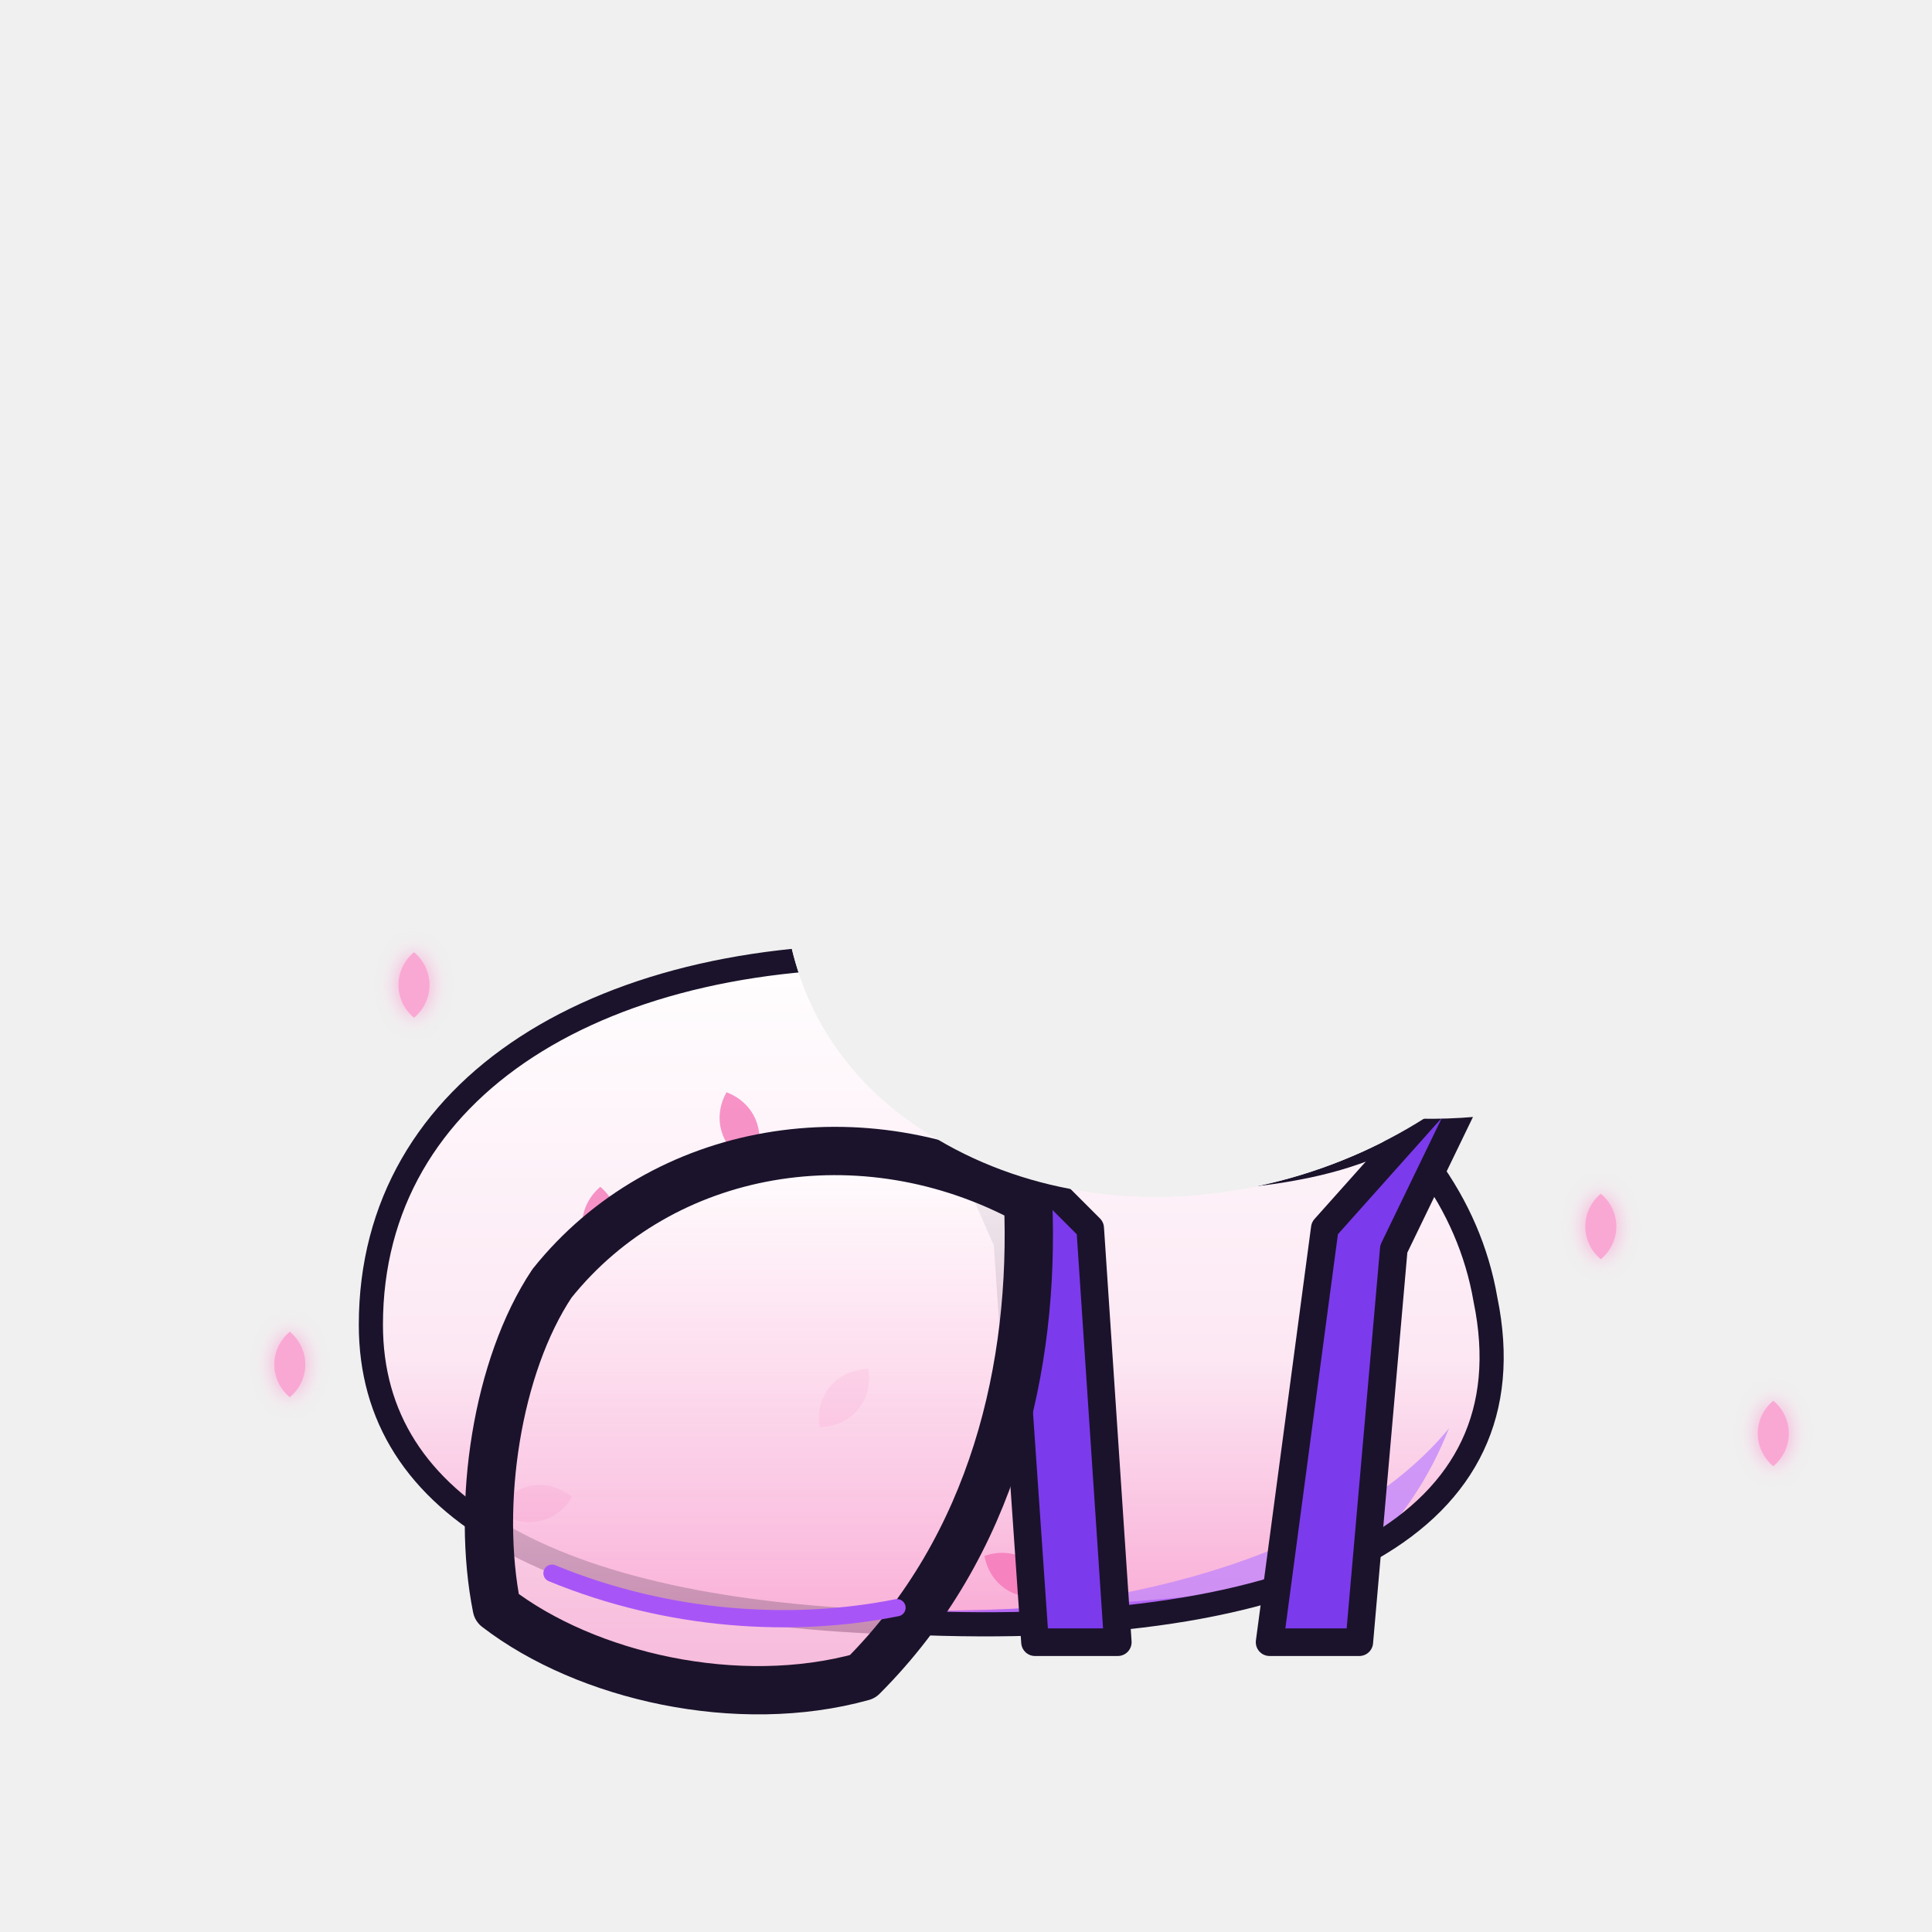
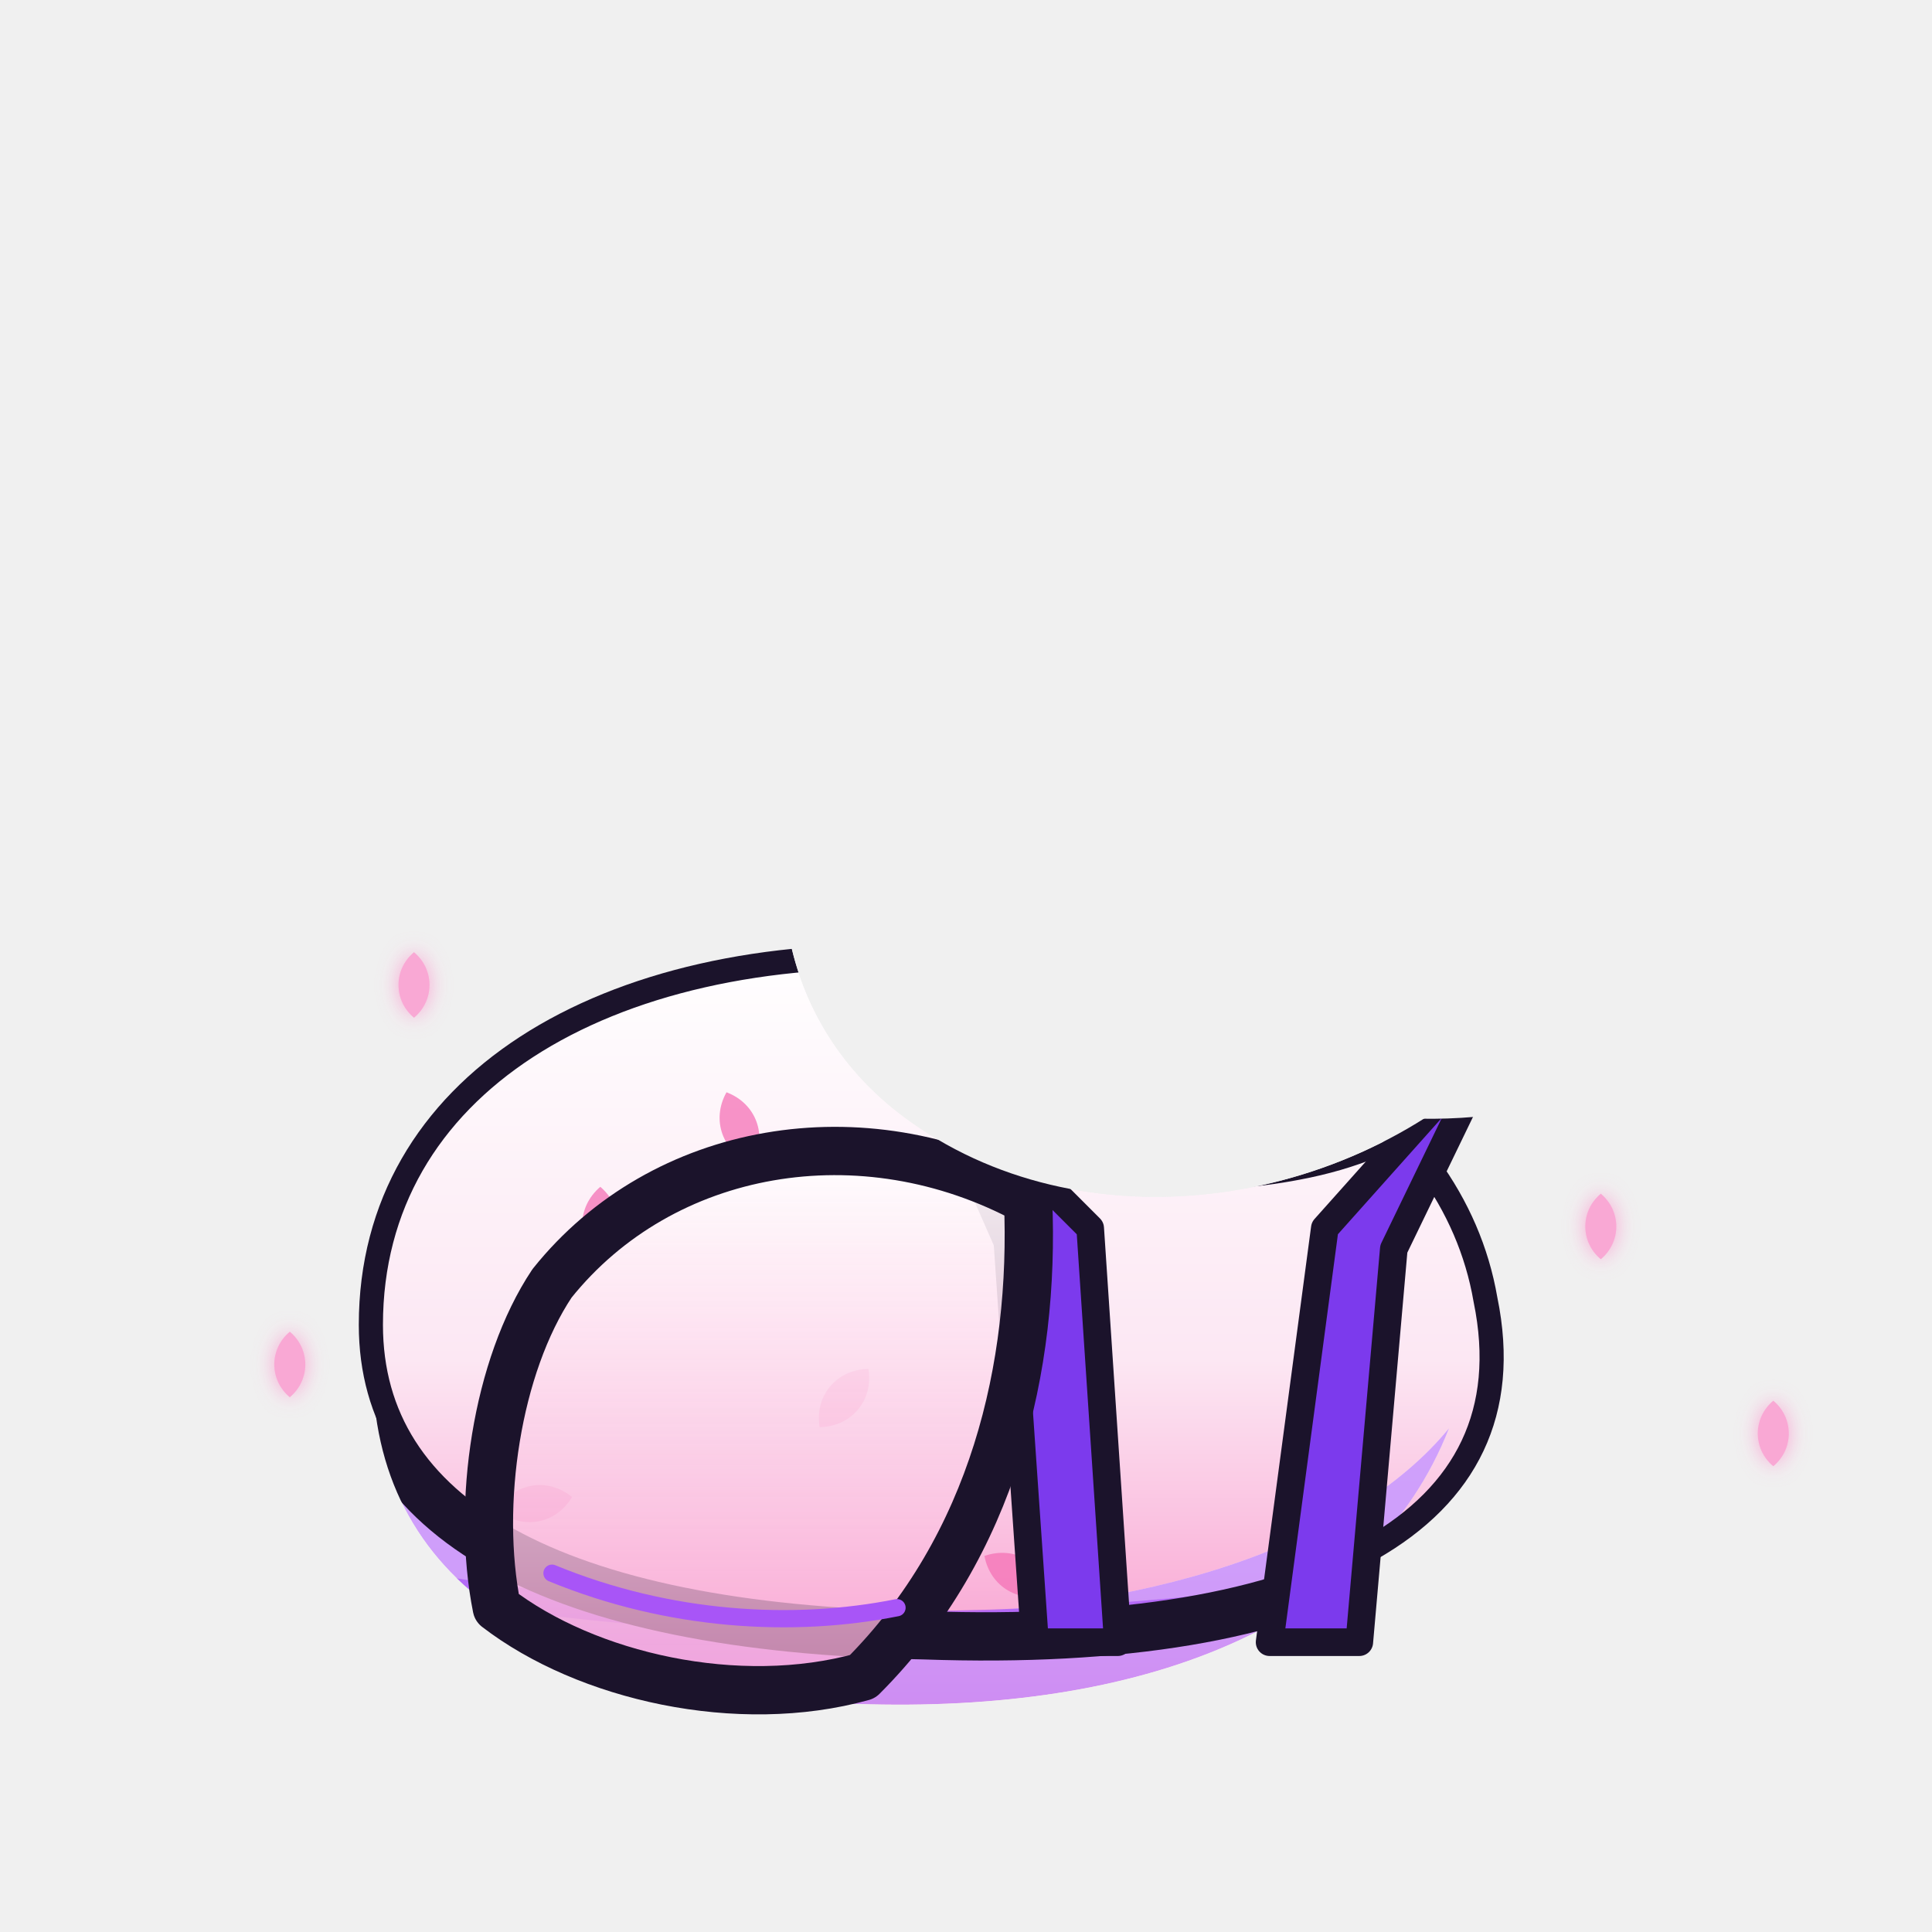
<svg xmlns="http://www.w3.org/2000/svg" viewBox="-24 -56 560 560" width="100%" height="100%" fill="none">
  <defs>
    <mask id="outfit-face-clear" maskUnits="userSpaceOnUse" x="-40" y="-80" width="620" height="640">
      <rect x="-40" y="-80" width="620" height="640" fill="#fff" />
      <path d="M212 216 c-10 -62 14 -126 66 -158 c54 -34 118 -16 150 30 c36 50 20 118 -20 156 c-44 44 -118 54 -166 18 c-16 -12 -26 -28 -30 -46 Z" fill="#000" stroke="#000" stroke-width="14" />
      <path d="M354 186 c34 -2 68 8 110 22 c18 6 18 22 0 32 c-40 20 -84 24 -118 10 c-20 -8 -24 -28 -10 -46 c6 -8 12 -14 18 -18 Z" fill="#000" stroke="#000" stroke-width="20" />
    </mask>
  </defs>
  <g mask="url(#outfit-face-clear)">
    <g id="spirit-haori">
      <defs>
        <mask id="spirit-haori-m" maskUnits="userSpaceOnUse" x="-40" y="-80" width="620" height="640">
          <rect x="-40" y="-80" width="620" height="640" fill="#000" />
          <path d="M80 328 c0 -72 70 -114 164 -110 c92 2 156 44 166 102 c14 68 -52 102 -166 98 c-108 -2 -164 -34 -164 -90 Z" fill="#fff" />
+           <path d="M84 340 c10 42 60 72 150 72 c74 0 134 -20 162 -54 c-22 56 -86 82 -168 80 c-94 -2 -144 -36 -144 -98 Z" fill="#fff" />
          <path d="M212 216 c-10 -62 14 -126 66 -158 c54 -34 118 -16 150 30 c36 50 20 118 -20 156 c-44 44 -118 54 -166 18 c-16 -12 -26 -28 -30 -46 Z" fill="#000" stroke="#000" stroke-width="14" />
        </mask>
        <linearGradient id="haori" x1="0" y1="0" x2="0" y2="1">
          <stop offset="0" stop-color="#FFFFFF" />
          <stop offset="0.6" stop-color="#FCE7F3" />
          <stop offset="1" stop-color="#F9A8D4" />
        </linearGradient>
        <linearGradient id="haori-sleeve" x1="0" y1="0" x2="0" y2="1">
          <stop offset="0" stop-color="#FFFFFF" stop-opacity="0.95" />
          <stop offset="1" stop-color="#F9A8D4" stop-opacity="0.75" />
        </linearGradient>
        <filter id="petal-glow" x="-50%" y="-50%" width="200%" height="200%">
          <feGaussianBlur stdDeviation="3" result="blur" />
          <feMerge>
            <feMergeNode in="blur" />
            <feMergeNode in="SourceGraphic" />
          </feMerge>
        </filter>
      </defs>
      <g mask="url(#spirit-haori-m)">
        <path d="M80 328 c0 -72 70 -114 164 -110 c92 2 156 44 166 102 c14 68 -52 102 -166 98 c-108 -2 -164 -34 -164 -90 Z" fill="url(#haori)" />
+         <path d="M84 340 c10 42 60 72 150 72 c74 0 134 -20 162 -54 c-22 56 -86 82 -168 80 c-94 -2 -144 -36 -144 -98 Z" fill="url(#haori)" />
        <path d="M84 340 c10 42 60 72 150 72 c74 0 134 -20 162 -54 c-22 56 -86 82 -168 80 c-94 -2 -144 -36 -144 -98 Z" fill="#C084FC" opacity="0.75" />
        <path d="M300 236 C360 240 404 270 410 312 C390 280 352 258 300 252 Z" fill="#FFFFFF" opacity="0.7" />
        <g transform="translate(150 300) rotate(0)">
          <path d="M0 -12 C7 -6 7 4 0 10 C-7 4 -7 -6 0 -12 Z" fill="#F472B6" opacity="0.75" />
        </g>
        <g transform="translate(220 350) rotate(40)">
          <path d="M0 -12 C7 -6 7 4 0 10 C-7 4 -7 -6 0 -12 Z" fill="#F472B6" opacity="0.75" />
        </g>
        <g transform="translate(130 380) rotate(80)">
          <path d="M0 -12 C7 -6 7 4 0 10 C-7 4 -7 -6 0 -12 Z" fill="#F472B6" opacity="0.75" />
        </g>
        <g transform="translate(270 400) rotate(120)">
          <path d="M0 -12 C7 -6 7 4 0 10 C-7 4 -7 -6 0 -12 Z" fill="#F472B6" opacity="0.75" />
        </g>
        <g transform="translate(190 270) rotate(160)">
          <path d="M0 -12 C7 -6 7 4 0 10 C-7 4 -7 -6 0 -12 Z" fill="#F472B6" opacity="0.75" />
        </g>
        <path d="M80 400 C180 420 300 420 414 396" fill="none" stroke="#A855F7" stroke-width="7" stroke-linecap="round" stroke-linejoin="round" opacity="0.7" />
        <path d="M80 328 c0 -72 70 -114 164 -110 c92 2 156 44 166 102 c14 68 -52 102 -166 98 c-108 -2 -164 -34 -164 -90 Z" fill="none" stroke="#1B132B" stroke-width="14" />
        <path d="M222 236 C250 274 300 292 352 282 C384 276 404 260 414 238" fill="none" stroke="#1B132B" stroke-width="8" stroke-linecap="round" stroke-linejoin="round" />
      </g>
      <path d="M246 254 L292 300 L300 420 L276 420 L268 304 Z" fill="#7C3AED" stroke="#1B132B" stroke-width="8" stroke-linejoin="round" stroke-linecap="round" />
      <path d="M410 244 L360 300 L344 420 L370 420 L380 306 Z" fill="#7C3AED" stroke="#1B132B" stroke-width="8" stroke-linejoin="round" stroke-linecap="round" />
      <g transform="translate(200 290)">
        <g>
          <animateTransform attributeName="transform" type="rotate" values="-4;4;-4" dur="3s" repeatCount="indefinite" additive="sum" begin="0s" calcMode="spline" keyTimes="0;0.5;1" keySplines="0.45 0 0.55 1;0.45 0 0.55 1" />
          <g transform="translate(-200 -290)">
            <path d="M136 316 C168 276 226 266 274 292 C276 340 264 392 226 430 C190 440 146 430 120 410 C114 380 120 340 136 316 Z" fill="url(#haori-sleeve)" stroke="#1B132B" stroke-width="14" stroke-linejoin="round" stroke-linecap="round" />
            <path d="M136 400 C170 414 206 416 236 410" fill="none" stroke="#A855F7" stroke-width="5" stroke-linecap="round" stroke-linejoin="round" />
          </g>
        </g>
      </g>
      <g filter="url(#petal-glow)">
        <g transform="translate(440 300)">
          <path d="M0 -10 C6 -5 6 4 0 9 C-6 4 -6 -5 0 -10 Z" fill="#F9A8D4">
            <animateTransform attributeName="transform" type="rotate" values="0;360" dur="6s" repeatCount="indefinite" additive="sum" />
          </path>
          <animateTransform attributeName="transform" type="translate" values="0 -8; 8 10; 0 -8" dur="4s" repeatCount="indefinite" additive="sum" begin="0s" />
          <animate attributeName="opacity" values="0.15;1;0.15" dur="4s" repeatCount="indefinite" calcMode="spline" keySplines="0.45 0 0.55 1;0.45 0 0.55 1" begin="0s" />
        </g>
        <g transform="translate(470 220)">
          <path d="M0 -10 C6 -5 6 4 0 9 C-6 4 -6 -5 0 -10 Z" fill="#F9A8D4">
            <animateTransform attributeName="transform" type="rotate" values="0;360" dur="6s" repeatCount="indefinite" additive="sum" />
          </path>
          <animateTransform attributeName="transform" type="translate" values="0 -8; 8 10; 0 -8" dur="4s" repeatCount="indefinite" additive="sum" begin="1.2s" />
          <animate attributeName="opacity" values="0.15;1;0.15" dur="4s" repeatCount="indefinite" calcMode="spline" keySplines="0.45 0 0.55 1;0.45 0 0.55 1" begin="1.2s" />
        </g>
        <g transform="translate(96 230)">
          <path d="M0 -10 C6 -5 6 4 0 9 C-6 4 -6 -5 0 -10 Z" fill="#F9A8D4">
            <animateTransform attributeName="transform" type="rotate" values="0;360" dur="6s" repeatCount="indefinite" additive="sum" />
          </path>
          <animateTransform attributeName="transform" type="translate" values="0 -8; 8 10; 0 -8" dur="4s" repeatCount="indefinite" additive="sum" begin="2.1s" />
          <animate attributeName="opacity" values="0.15;1;0.15" dur="4s" repeatCount="indefinite" calcMode="spline" keySplines="0.45 0 0.55 1;0.45 0 0.55 1" begin="2.1s" />
        </g>
        <g transform="translate(60 340)">
          <path d="M0 -10 C6 -5 6 4 0 9 C-6 4 -6 -5 0 -10 Z" fill="#F9A8D4">
            <animateTransform attributeName="transform" type="rotate" values="0;360" dur="6s" repeatCount="indefinite" additive="sum" />
          </path>
          <animateTransform attributeName="transform" type="translate" values="0 -8; 8 10; 0 -8" dur="4s" repeatCount="indefinite" additive="sum" begin="0.6s" />
          <animate attributeName="opacity" values="0.15;1;0.15" dur="4s" repeatCount="indefinite" calcMode="spline" keySplines="0.45 0 0.55 1;0.45 0 0.55 1" begin="0.6s" />
        </g>
        <g transform="translate(490 360)">
          <path d="M0 -10 C6 -5 6 4 0 9 C-6 4 -6 -5 0 -10 Z" fill="#F9A8D4">
            <animateTransform attributeName="transform" type="rotate" values="0;360" dur="6s" repeatCount="indefinite" additive="sum" />
          </path>
          <animateTransform attributeName="transform" type="translate" values="0 -8; 8 10; 0 -8" dur="4s" repeatCount="indefinite" additive="sum" begin="1.8s" />
          <animate attributeName="opacity" values="0.15;1;0.15" dur="4s" repeatCount="indefinite" calcMode="spline" keySplines="0.45 0 0.55 1;0.45 0 0.55 1" begin="1.8s" />
        </g>
        <g transform="translate(420 180)">
          <path d="M0 -10 C6 -5 6 4 0 9 C-6 4 -6 -5 0 -10 Z" fill="#F9A8D4">
            <animateTransform attributeName="transform" type="rotate" values="0;360" dur="6s" repeatCount="indefinite" additive="sum" />
          </path>
          <animateTransform attributeName="transform" type="translate" values="0 -8; 8 10; 0 -8" dur="4s" repeatCount="indefinite" additive="sum" begin="2.6s" />
          <animate attributeName="opacity" values="0.15;1;0.15" dur="4s" repeatCount="indefinite" calcMode="spline" keySplines="0.45 0 0.55 1;0.45 0 0.55 1" begin="2.6s" />
        </g>
      </g>
    </g>
  </g>
</svg>
